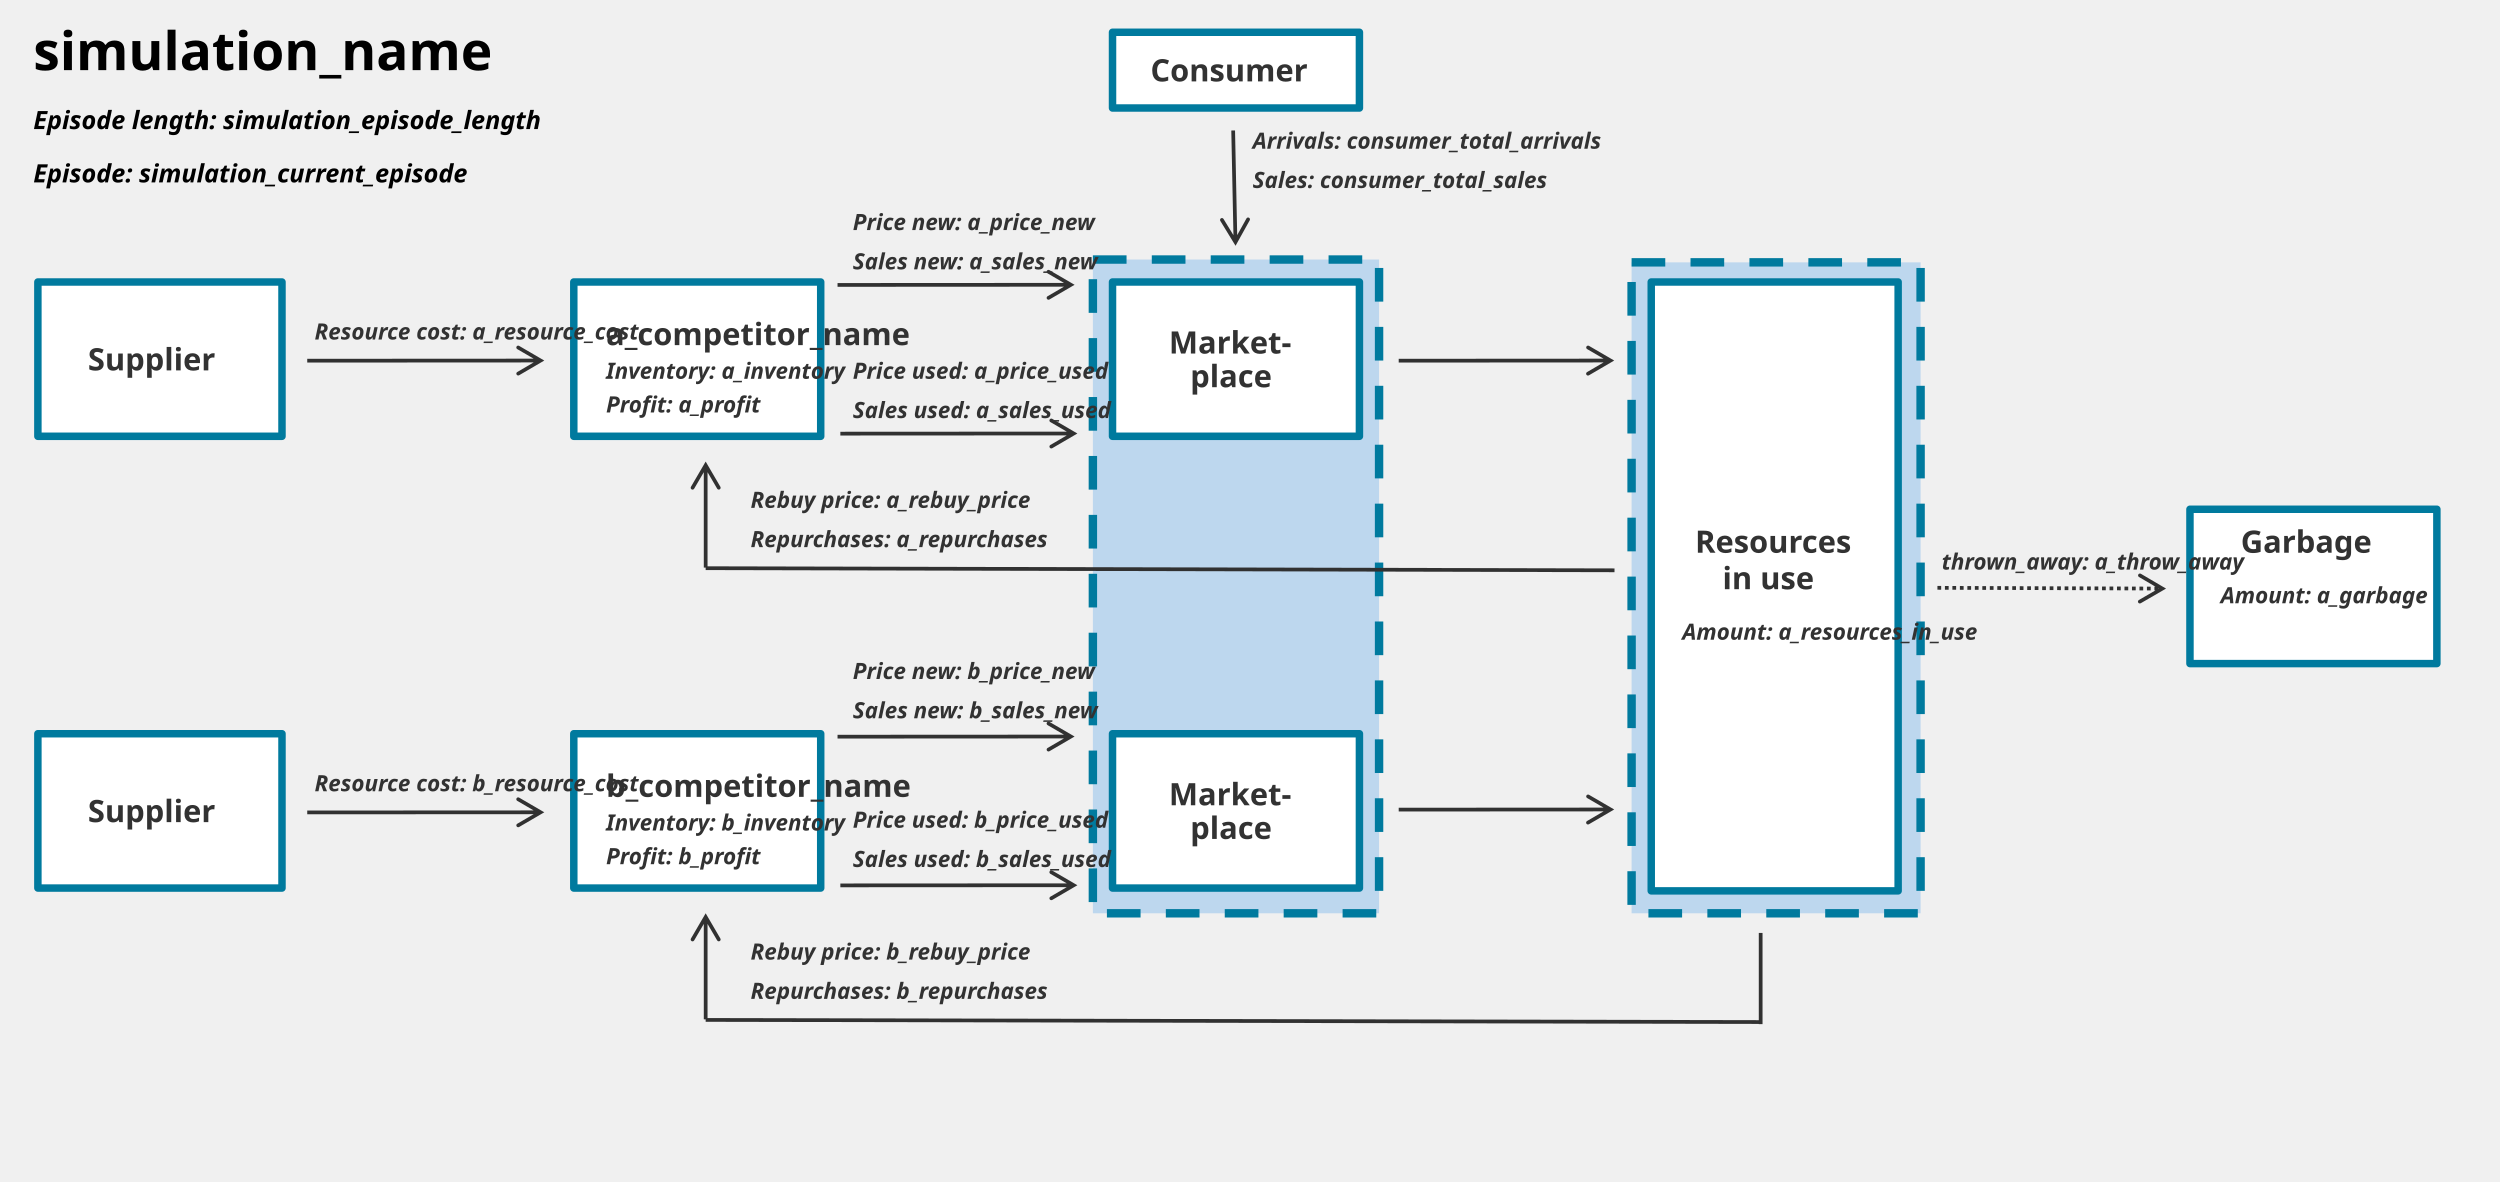
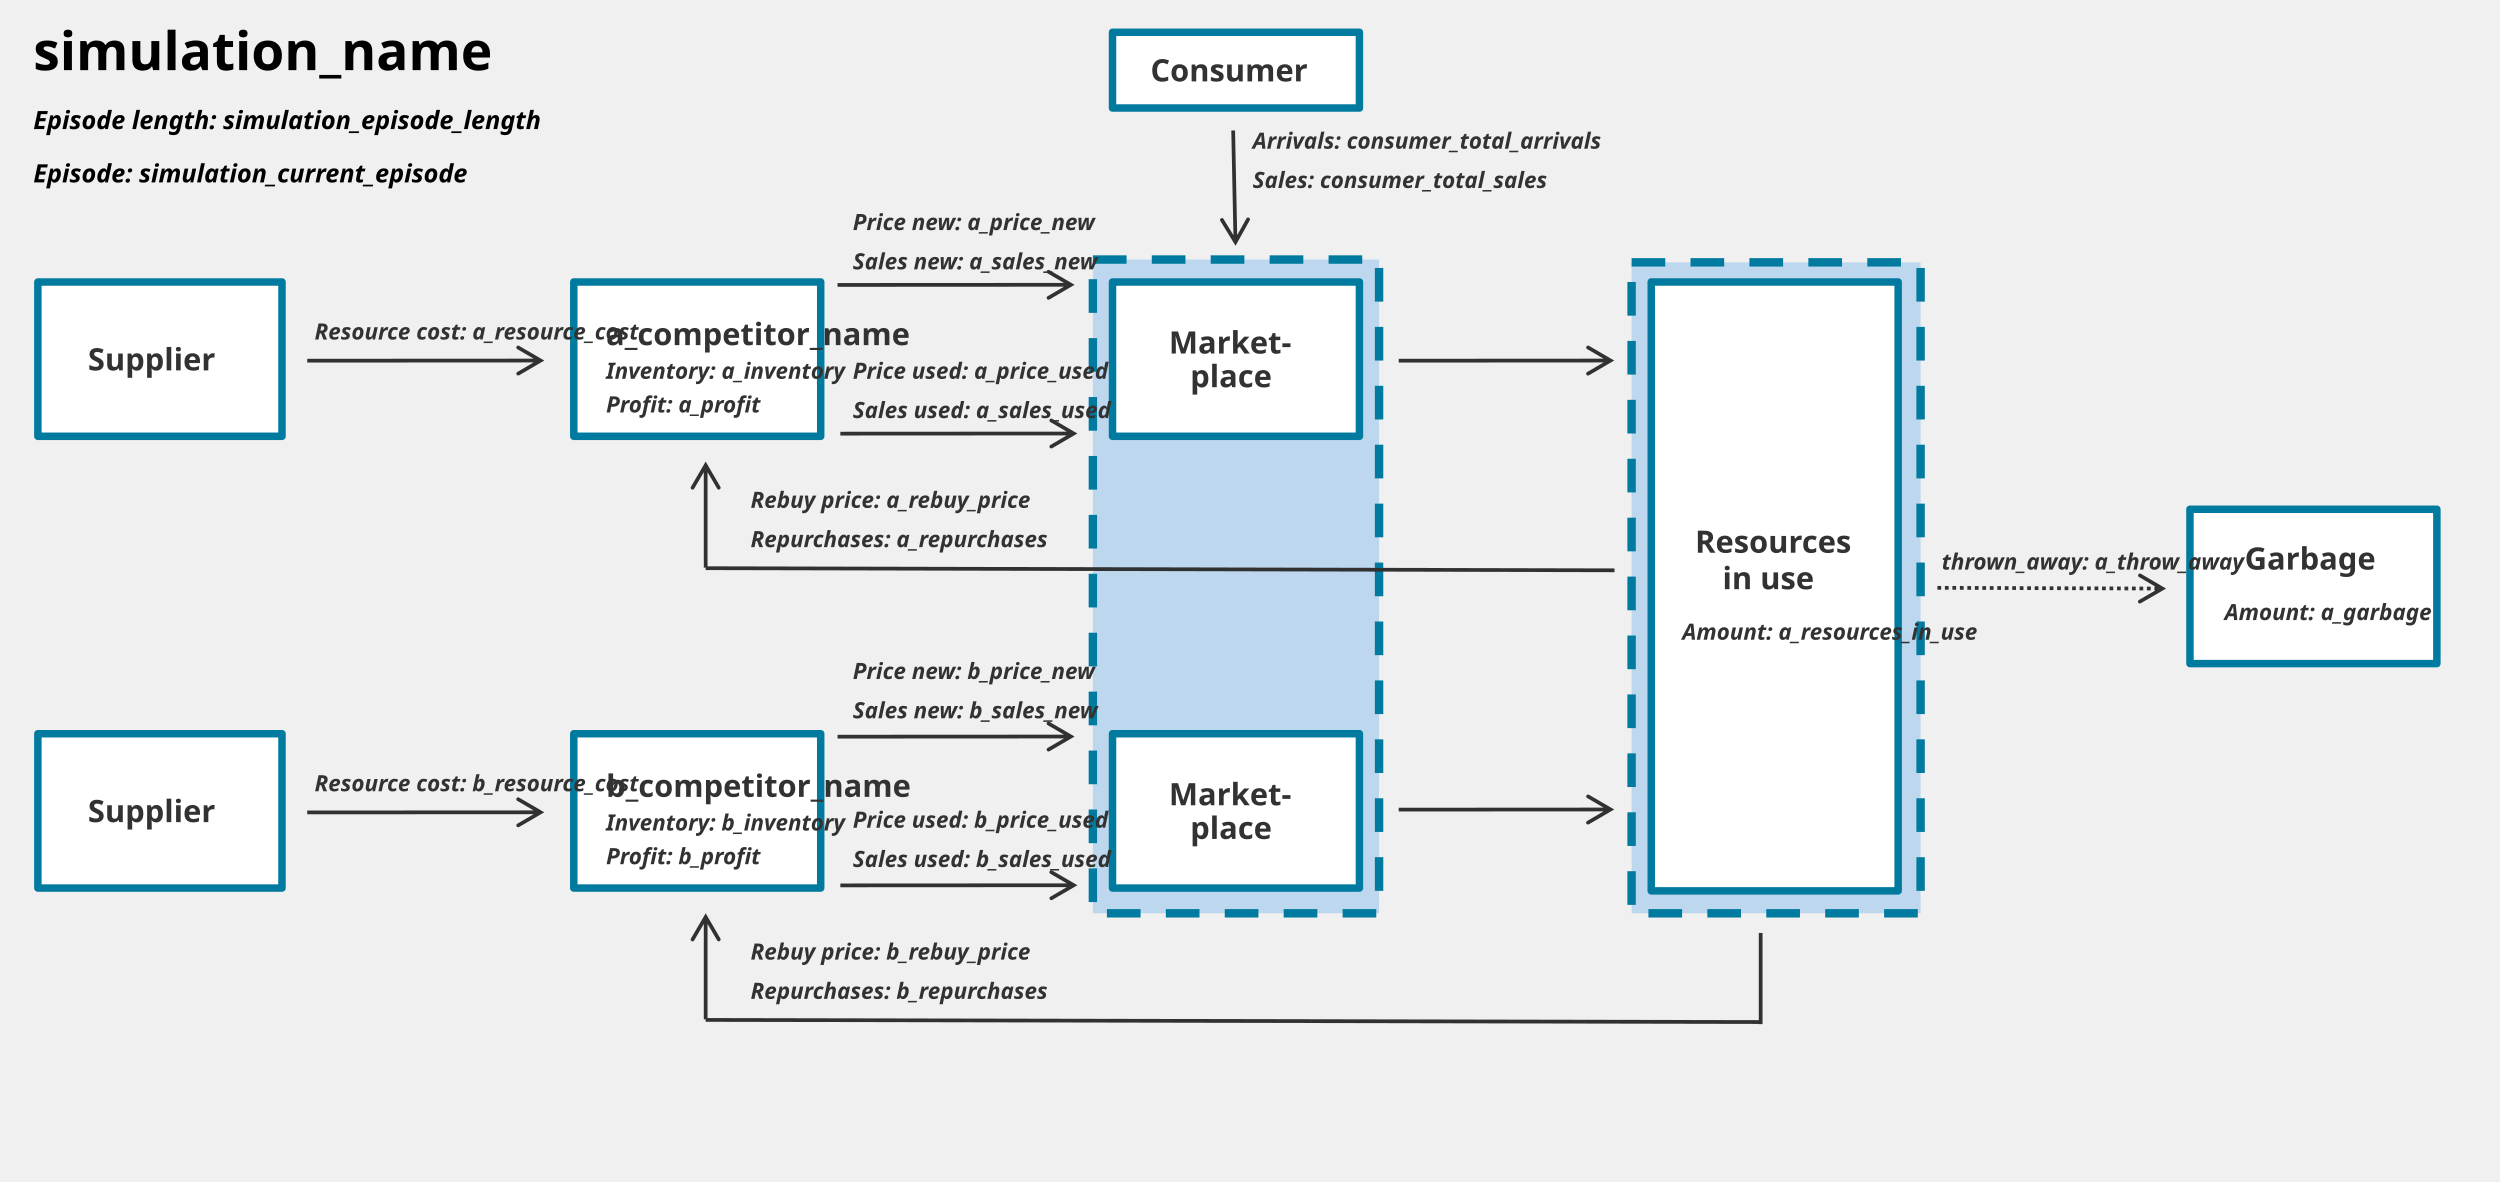
<svg xmlns="http://www.w3.org/2000/svg" width="891" height="421" overflow="hidden">
  <g transform="translate(-68 -72)">
    <path stroke="#007A9E" stroke-width="3" stroke-miterlimit="8" stroke-dasharray="12 9" fill="#BDD7EE" d="M649.5 165.5h103v232h-103zM457.5 164.5h102v233h-102z" />
    <path stroke="#007A9E" stroke-width="2.667" stroke-linejoin="round" stroke-miterlimit="10" fill="#FFF" d="M81.5 172.5h87v55h-87z" />
    <text fill="#323232" font-family="Verdana,Verdana_MSFontService,sans-serif" font-weight="700" font-size="11" transform="translate(99.324 204)">Supplier</text>
    <path stroke="#007A9E" stroke-width="2.667" stroke-linejoin="round" stroke-miterlimit="10" fill="#FFF" d="M272.5 172.5h88v55h-88z" />
    <text fill="#323232" font-family="Verdana,Verdana_MSFontService,sans-serif" font-weight="700" font-size="11" transform="translate(284 195)">a_competitor_name
			<tspan font-style="italic" font-size="8" x="0" y="12"> Inventory: a_inventory</tspan>
      <tspan font-style="italic" font-size="8" x="0" y="24"> Profit: a_profit</tspan>
    </text>
    <path stroke="#007A9E" stroke-width="2.667" stroke-linejoin="round" stroke-miterlimit="10" fill="#FFF" d="M848.5 253.5h88v55h-88z" />
-     <text fill="#323232" font-family="Verdana,Verdana_MSFontService,sans-serif" font-weight="700" font-size="11" transform="translate(866.611 269)">Garbage
+     <text fill="#323232" font-family="Verdana,Verdana_MSFontService,sans-serif" font-weight="700" font-size="11" transform="translate(868 275)">Garbage
			<tspan font-style="italic" font-size="8" x="-7.167" y="18"> Amount: a_garbage</tspan>
    </text>
    <path stroke="#007A9E" stroke-width="2.667" stroke-linejoin="round" stroke-miterlimit="10" fill="#FFF" d="M656.5 172.5h88v217h-88z" />
    <text fill="#323232" font-family="Verdana,Verdana_MSFontService,sans-serif" font-weight="700" font-size="11" transform="translate(672.136 269)">Resources
			<tspan x="9.753" y="13">in use</tspan>
      <tspan font-style="italic" font-size="8" x="-4.58" y="31">Amount: a_resources_in_use</tspan>
    </text>
    <path stroke="#007A9E" stroke-width="2.667" stroke-linejoin="round" stroke-miterlimit="10" fill="#FFF" d="M464.5 172.5h88v55h-88z" />
    <text fill="#323232" font-family="Verdana,Verdana_MSFontService,sans-serif" font-weight="700" font-size="11" transform="translate(484.601 198)">Market-
			<tspan x="7.587" y="12">place</tspan>
    </text>
    <path d="M177.5 201.216l83.163-.049-.001-1.333-83.162.048zm75.501 4.531l8.984-5.247-8.99-5.238a.667.667 0 00-.671 1.152l8.003 4.662v-1.151l-7.998 4.671a.667.667 0 00.672 1.151z" fill="#313131" />
    <text fill="#323232" font-family="Verdana,Verdana_MSFontService,sans-serif" font-style="italic" font-weight="700" font-size="8" transform="translate(180.11 193)">Resource cost: a_resource_cost
		</text>
    <text fill="#323232" font-family="Verdana,Verdana_MSFontService,sans-serif" font-style="italic" font-weight="700" font-size="8" transform="translate(760 275)">thrown_away: a_throw_away
		</text>
    <path d="M758.502 280.833l1.334.005-.005 1.333-1.333-.004zm2.667.009l1.333.005-.004 1.333-1.334-.004zm2.667.009l1.333.005-.005 1.333-1.333-.005zm2.666.009l1.334.004-.005 1.334-1.333-.005zm2.667.009l1.333.004-.004 1.334-1.334-.005zm2.667.009l1.333.004-.005 1.334-1.333-.005zm2.666.009l1.334.004-.005 1.333-1.333-.004zm2.667.009l1.333.004-.004 1.333-1.334-.004zm2.667.008l1.333.005-.005 1.333-1.333-.004zm2.666.009l1.333.005-.004 1.333-1.333-.004zm2.667.009l1.333.005-.004 1.333-1.334-.004zm2.666.009l1.334.005-.005 1.333-1.333-.005zm2.667.009l1.333.004-.004 1.334-1.333-.005zm2.667.009l1.333.004-.004 1.334-1.334-.005zm2.666.009l1.334.004-.005 1.334-1.333-.005zm2.667.009l1.333.004-.004 1.333-1.333-.004zm2.667.008l1.333.005-.004 1.333-1.334-.004zm2.666.009l1.334.005-.005 1.333-1.333-.004zm2.667.009l1.333.005-.004 1.333-1.333-.004zm2.667.009l1.333.005-.004 1.333-1.334-.005zm2.666.009l1.334.004-.005 1.334-1.333-.005zm2.667.009l1.333.004-.004 1.334-1.333-.005zm2.667.009l1.333.004-.004 1.334-1.334-.005zm2.666.009l1.334.004-.005 1.333-1.333-.004zm2.667.009l1.333.004-.004 1.333-1.334-.004zm2.667.008l1.333.005-.005 1.333-1.333-.004zm2.666.009l1.334.005-.005 1.333-1.333-.004zm2.667.009l1.333.005-.004 1.333-1.334-.004zm2.667.009l1.333.005-.005 1.333-1.333-.005zm2.666.009l1.334.004-.005 1.334-1.333-.005zm2.667.009h.157l-.004 1.334-.158-.001zm-7.491-4.601l8.969 5.272-9.004 5.213a.667.667 0 11-.668-1.154l8.015-4.64-.004 1.152-7.984-4.694a.666.666 0 11.676-1.149z" fill="#313131" />
    <path d="M643.411 275.258L319.5 274.5" stroke="#313131" stroke-width="1.333" stroke-linejoin="round" stroke-miterlimit="10" fill="none" />
    <path d="M320.167 274.3v-36.48h-1.334v36.48zm4.576-28.816l-5.243-8.987-5.242 8.987a.667.667 0 101.151.672l4.667-8h-1.152l4.667 8a.667.667 0 101.152-.672zM508.167 118.486l.819 39.778-1.333.028-.819-39.778zm5.236 32.022l-5.056 9.093-5.427-8.877a.667.667 0 011.138-.696l4.83 7.902-1.151.024 4.501-8.094a.666.666 0 111.165.648z" fill="#313131" />
    <path stroke="#007A9E" stroke-width="2.667" stroke-linejoin="round" stroke-miterlimit="10" fill="#FFF" d="M464.5 83.5h88v27h-88z" />
    <text fill="#323232" font-family="Verdana,Verdana_MSFontService,sans-serif" font-weight="700" font-size="11" transform="translate(478.02 101)">Consumer</text>
    <path d="M366.5 174.216l83.163-.049-.001-1.333-83.162.048zm75.501 4.531l8.984-5.247-8.99-5.238a.667.667 0 00-.671 1.152l8.003 4.662v-1.151l-7.998 4.671a.667.667 0 00.672 1.151zM367.5 227.216l83.163-.049-.001-1.333-83.162.048zm75.501 4.531l8.984-5.247-8.99-5.238a.667.667 0 00-.671 1.152l8.003 4.662v-1.151l-7.998 4.671a.667.667 0 00.672 1.151zM566.5 201.216l75.48-.049v-1.333l-75.48.048zm67.82 4.532l8.983-5.248-8.99-5.237a.667.667 0 00-.672 1.152l8.004 4.661-.001-1.151-7.997 4.672a.667.667 0 10.672 1.15z" fill="#313131" />
    <text fill="#323232" font-family="Verdana,Verdana_MSFontService,sans-serif" font-style="italic" font-weight="700" font-size="8" transform="translate(371.931 207)">Price used: a_price_used
			<tspan x="0" y="14">Sales used: a_sales_used</tspan>
      <tspan x="0" y="-53">Price new: a_price_new</tspan>
      <tspan x="0" y="-39">Sales new: a_sales_new</tspan>
      <tspan x="142.51" y="-82">Arrivals: consumer_total_arrivals</tspan>
      <tspan x="142.51" y="-68">Sales: consumer_total_sales</tspan>
      <tspan x="-36.425" y="46">Rebuy price: a_rebuy_price</tspan>
      <tspan x="-36.425" y="60">Repurchases: a_repurchases</tspan>
      <tspan fill="#000" font-style="normal" font-size="19" x="-292.061" y="-110">simulation_name</tspan>
      <tspan fill="#000" font-size="9" x="-292.061" y="-89">Episode length: simulation_episode_length</tspan>
      <tspan fill="#000" font-size="9" x="-292.061" y="-70">Episode: simulation_current_episode</tspan>
    </text>
    <path stroke="#007A9E" stroke-width="2.667" stroke-linejoin="round" stroke-miterlimit="10" fill="#FFF" d="M81.5 333.5h87v55h-87z" />
    <text fill="#323232" font-family="Verdana,Verdana_MSFontService,sans-serif" font-weight="700" font-size="11" transform="translate(99.324 365)">Supplier</text>
    <path stroke="#007A9E" stroke-width="2.667" stroke-linejoin="round" stroke-miterlimit="10" fill="#FFF" d="M272.5 333.5h88v55h-88z" />
    <text fill="#323232" font-family="Verdana,Verdana_MSFontService,sans-serif" font-weight="700" font-size="11" transform="translate(284 356)">b_competitor_name
			<tspan font-style="italic" font-size="8" x="0" y="12">Inventory: b_inventory</tspan>
      <tspan font-style="italic" font-size="8" x="0" y="24">Profit: b_profit</tspan>
    </text>
    <path stroke="#007A9E" stroke-width="2.667" stroke-linejoin="round" stroke-miterlimit="10" fill="#FFF" d="M464.5 333.5h88v55h-88z" />
    <text fill="#323232" font-family="Verdana,Verdana_MSFontService,sans-serif" font-weight="700" font-size="11" transform="translate(484.601 359)">Market-
			<tspan x="7.587" y="12">place</tspan>
    </text>
    <path d="M177.5 362.216l83.163-.049-.001-1.333-83.162.048zm75.501 4.531l8.984-5.247-8.99-5.238a.667.667 0 00-.671 1.152l8.003 4.662v-1.151l-7.998 4.671a.667.667 0 00.672 1.151z" fill="#313131" />
    <text fill="#323232" font-family="Verdana,Verdana_MSFontService,sans-serif" font-style="italic" font-weight="700" font-size="8" transform="translate(180.11 354)">Resource cost: b_resource_cost
		</text>
    <path d="M695.5 404.5v32.497M695.411 436.258L319.5 435.5" stroke="#313131" stroke-width="1.333" stroke-linejoin="round" stroke-miterlimit="10" fill="none" />
    <path d="M320.167 435.3v-36.48h-1.334v36.48zm4.576-28.816l-5.243-8.987-5.242 8.987a.667.667 0 101.151.672l4.667-8h-1.152l4.667 8a.667.667 0 101.152-.672zM366.5 335.216l83.163-.049-.001-1.333-83.162.048zm75.501 4.531l8.984-5.247-8.99-5.238a.667.667 0 00-.671 1.152l8.003 4.662v-1.151l-7.998 4.671a.667.667 0 00.672 1.151zM367.5 388.216l83.163-.049-.001-1.333-83.162.048zm75.501 4.531l8.984-5.247-8.99-5.238a.667.667 0 00-.671 1.152l8.003 4.662v-1.151l-7.998 4.671a.667.667 0 00.672 1.151zM566.5 361.216l75.48-.049v-1.333l-75.48.048zm67.82 4.532l8.983-5.248-8.99-5.237a.667.667 0 00-.672 1.152l8.004 4.661-.001-1.151-7.997 4.672a.667.667 0 10.672 1.15z" fill="#313131" />
    <text fill="#323232" font-family="Verdana,Verdana_MSFontService,sans-serif" font-style="italic" font-weight="700" font-size="8" transform="translate(371.931 367)">Price used: b_price_used
			<tspan x="0" y="14">Sales used: b_sales_used</tspan>
      <tspan x="0" y="-53">Price new: b_price_new</tspan>
      <tspan x="0" y="-39">Sales new: b_sales_new</tspan>
      <tspan x="-36.425" y="47">Rebuy price: b_rebuy_price</tspan>
      <tspan x="-36.425" y="61">Repurchases: b_repurchases</tspan>
    </text>
  </g>
</svg>
